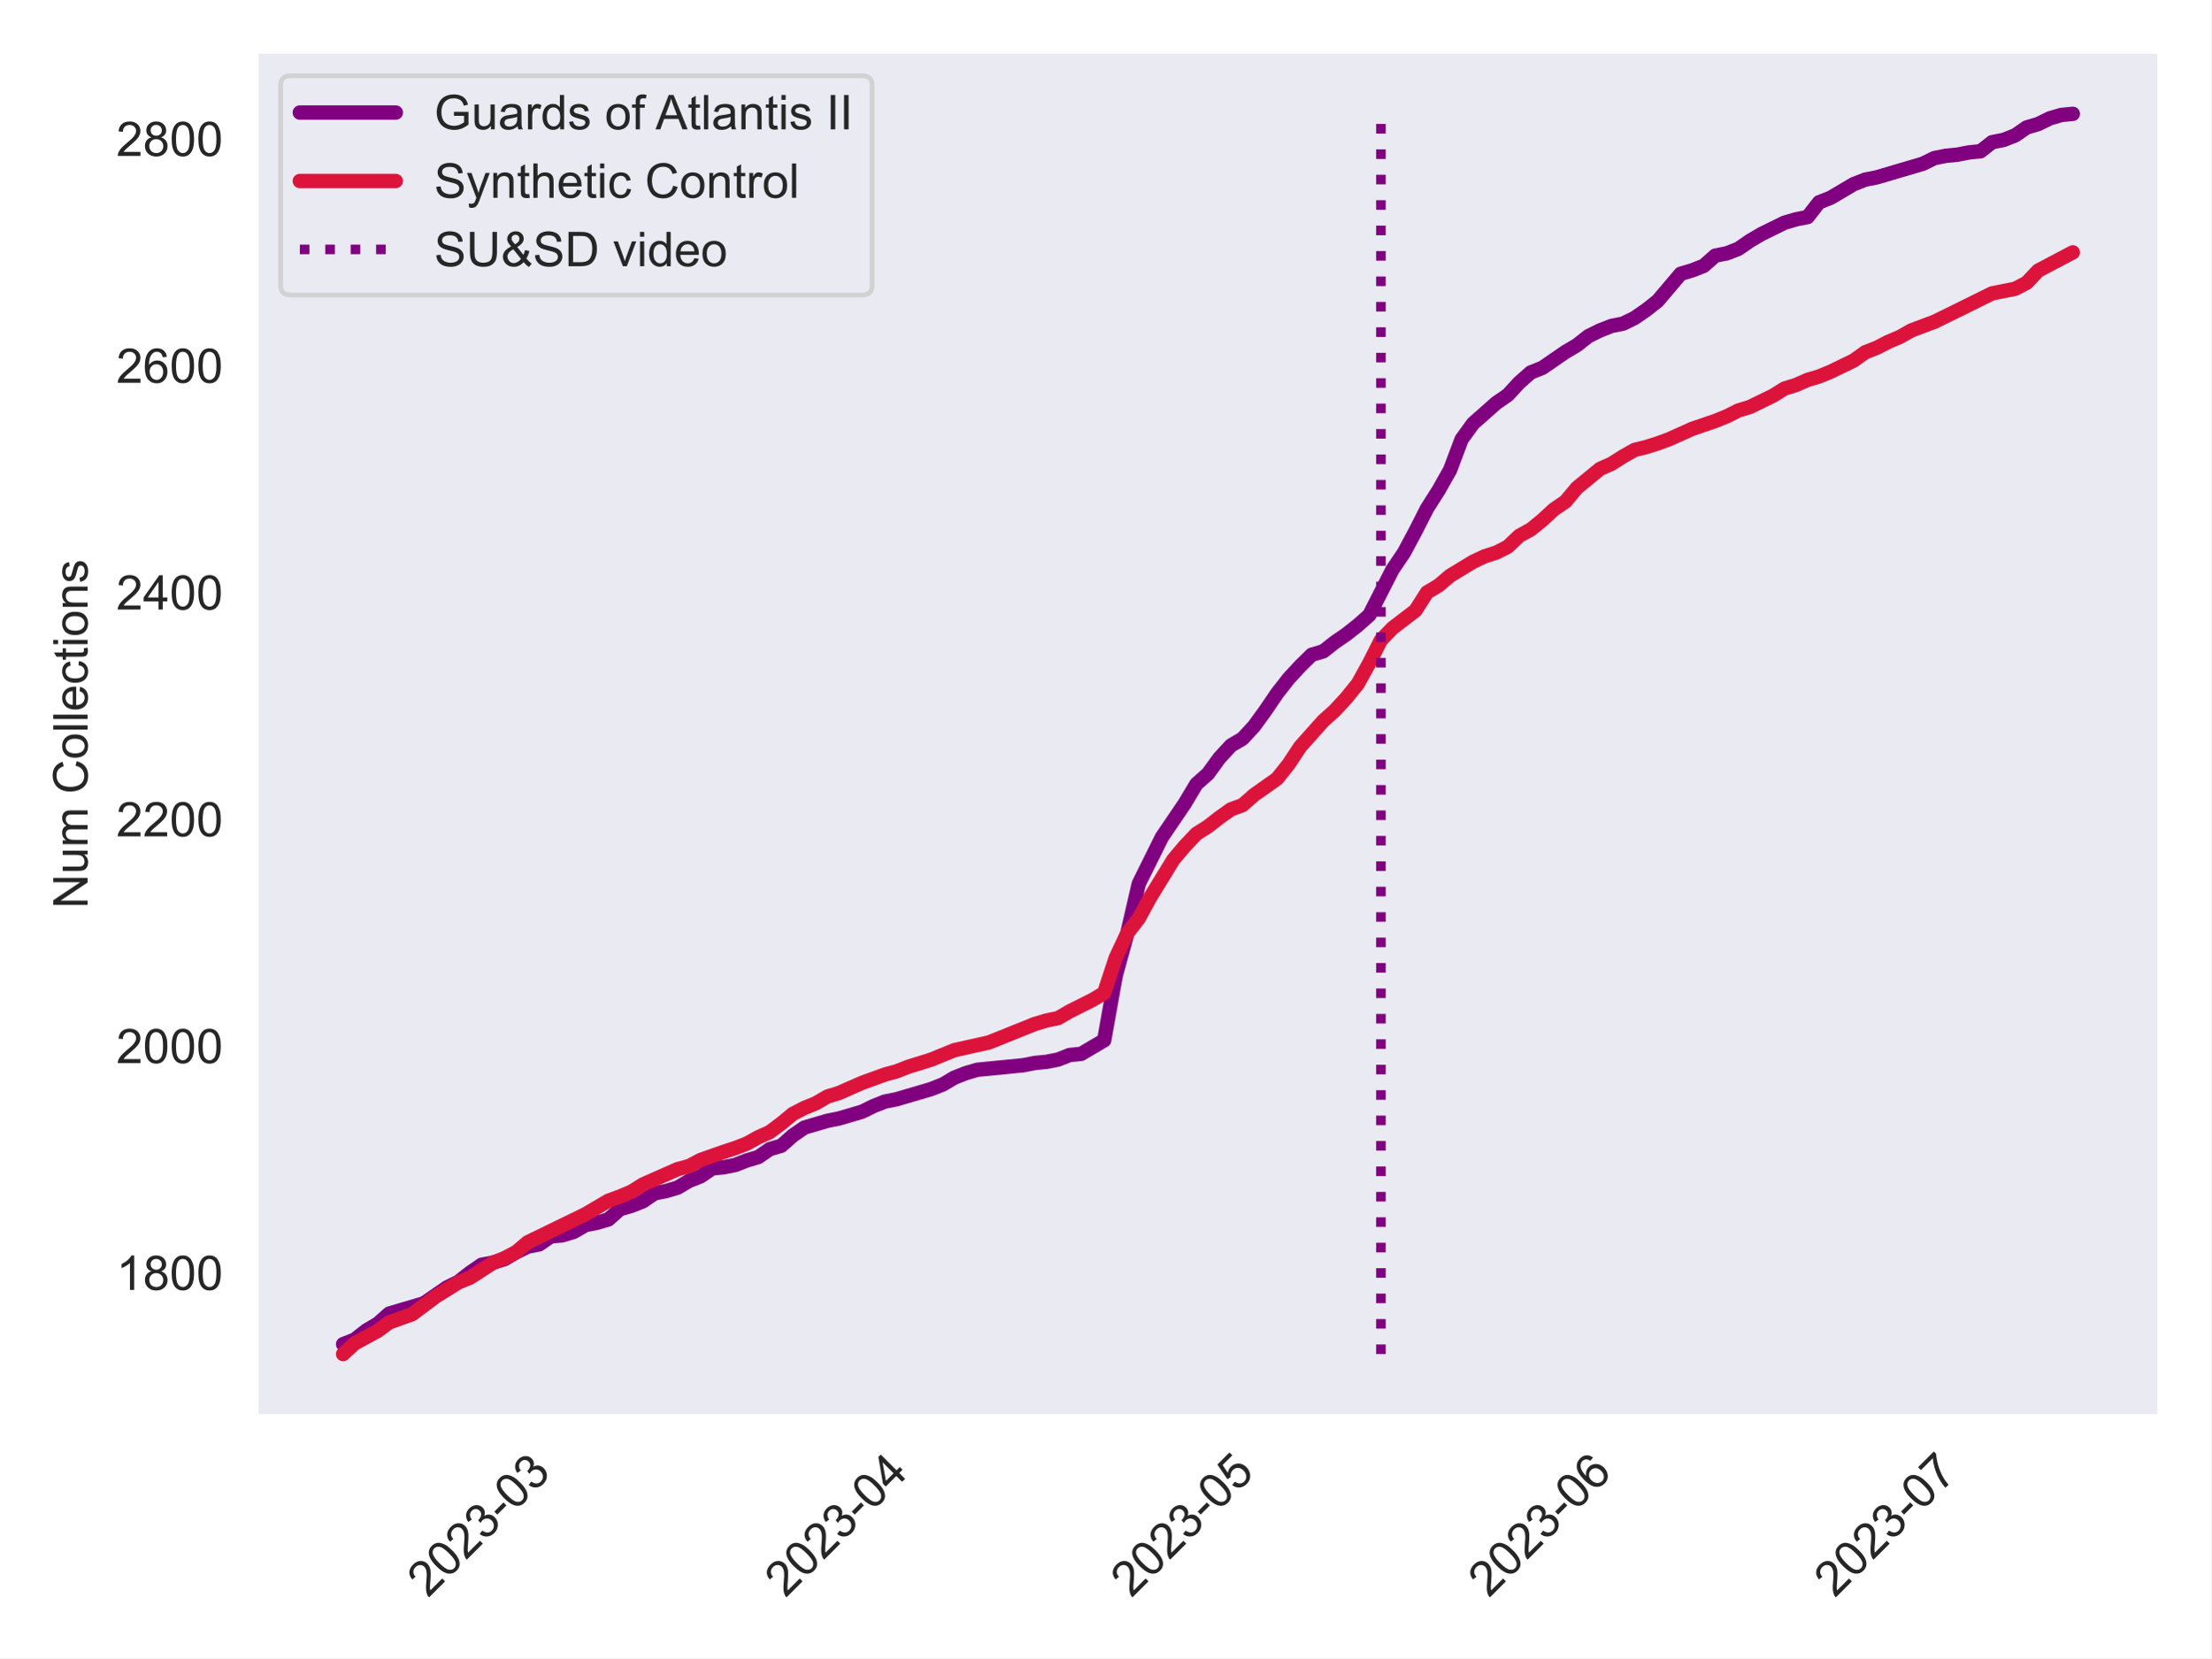
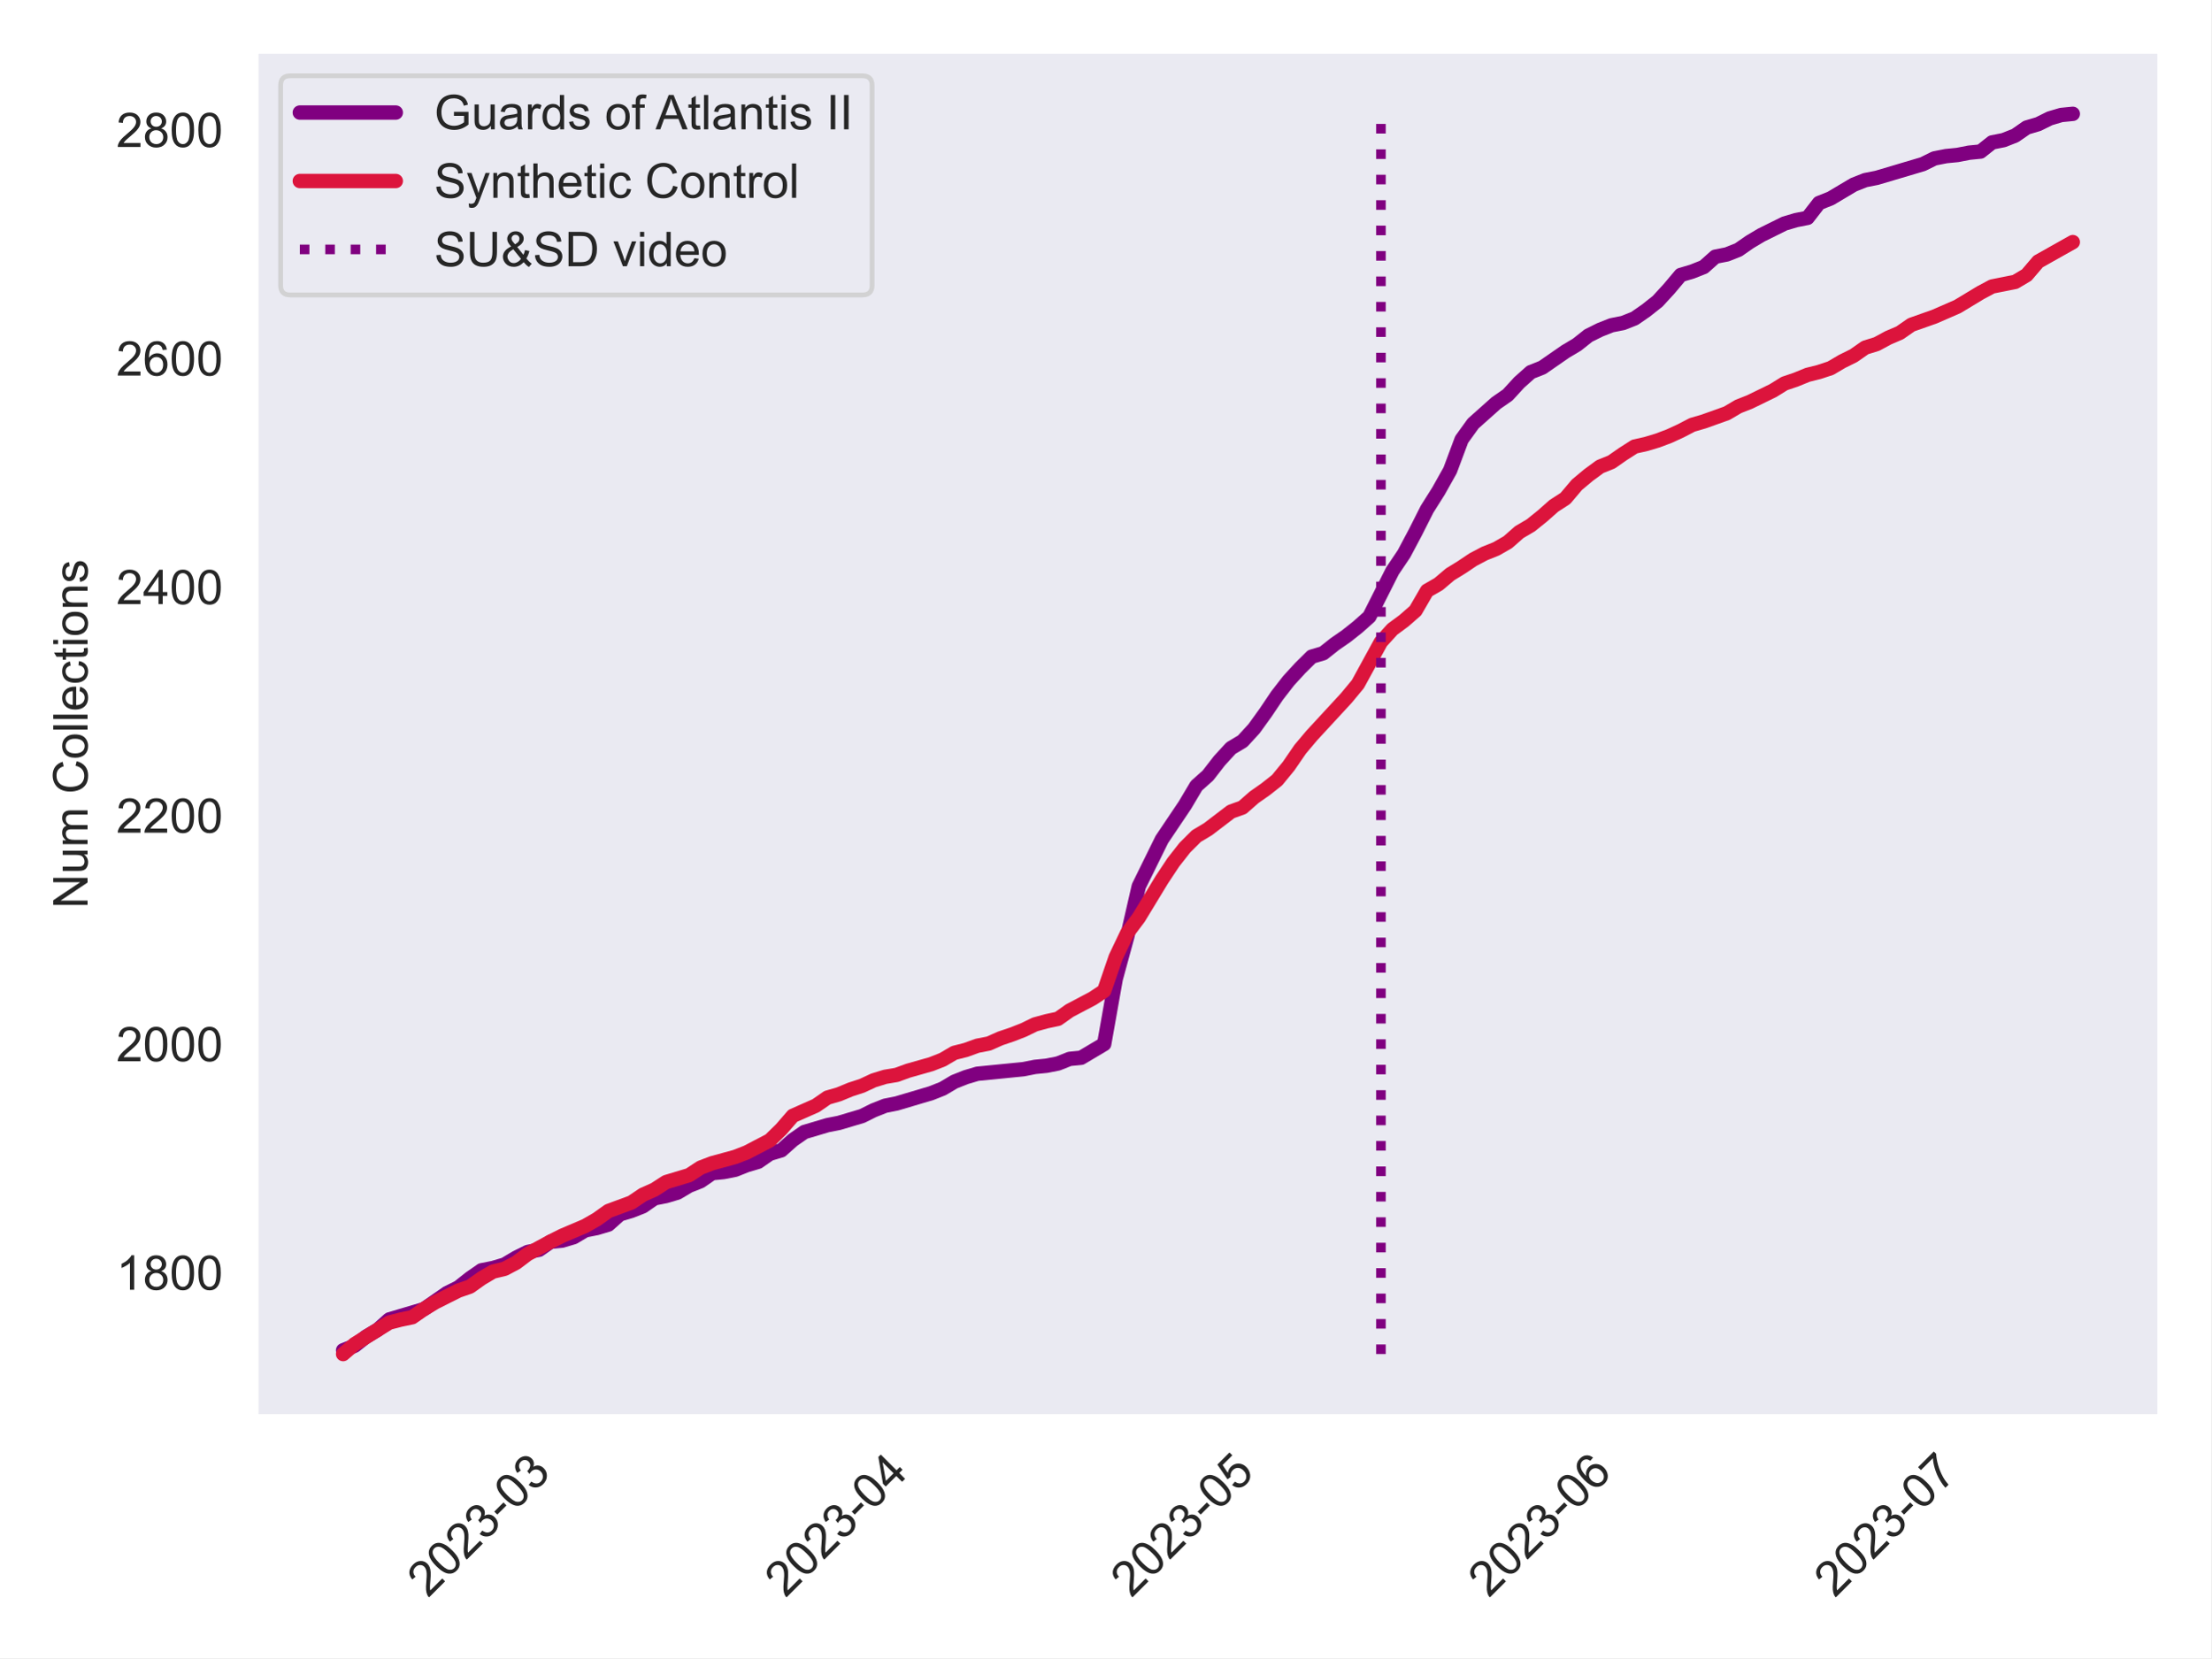
<svg xmlns="http://www.w3.org/2000/svg" xmlns:xlink="http://www.w3.org/1999/xlink" width="460.8pt" height="345.6pt" viewBox="0 0 460.8 345.6" version="1.1">
  <defs>
    <style type="text/css">*{stroke-linejoin: round; stroke-linecap: butt}</style>
  </defs>
  <g id="figure_1">
    <g id="patch_1">
      <path d="M 0 345.6  L 460.8 345.6  L 460.8 0  L 0 0  z " style="fill: #ffffff" />
    </g>
    <g id="axes_1">
      <g id="patch_2">
        <path d="M 53.48 295.153  L 450 295.153  L 450 10.8  L 53.48 10.8  z " style="fill: #eaeaf2" />
      </g>
      <g id="matplotlib.axis_1">
        <g id="xtick_1">
          <g id="text_1">
            <g style="fill: #262626" transform="translate(89.19568 333.1617) rotate(-45) scale(0.1 -0.1)">
              <defs>
                <path id="ArialMT-32" d="M 3222 541  L 3222 0  L 194 0  Q 188 203 259 391  Q 375 700 629 1000  Q 884 1300 1366 1694  Q 2113 2306 2375 2664  Q 2638 3022 2638 3341  Q 2638 3675 2398 3904  Q 2159 4134 1775 4134  Q 1369 4134 1125 3890  Q 881 3647 878 3216  L 300 3275  Q 359 3922 746 4261  Q 1134 4600 1788 4600  Q 2447 4600 2831 4234  Q 3216 3869 3216 3328  Q 3216 3053 3103 2787  Q 2991 2522 2730 2228  Q 2469 1934 1863 1422  Q 1356 997 1212 845  Q 1069 694 975 541  L 3222 541  z " transform="scale(0.015625)" />
                <path id="ArialMT-30" d="M 266 2259  Q 266 3072 433 3567  Q 600 4063 929 4331  Q 1259 4600 1759 4600  Q 2128 4600 2406 4451  Q 2684 4303 2865 4023  Q 3047 3744 3150 3342  Q 3253 2941 3253 2259  Q 3253 1453 3087 958  Q 2922 463 2592 192  Q 2263 -78 1759 -78  Q 1097 -78 719 397  Q 266 969 266 2259  z M 844 2259  Q 844 1131 1108 757  Q 1372 384 1759 384  Q 2147 384 2411 759  Q 2675 1134 2675 2259  Q 2675 3391 2411 3762  Q 2147 4134 1753 4134  Q 1366 4134 1134 3806  Q 844 3388 844 2259  z " transform="scale(0.015625)" />
                <path id="ArialMT-33" d="M 269 1209  L 831 1284  Q 928 806 1161 595  Q 1394 384 1728 384  Q 2125 384 2398 659  Q 2672 934 2672 1341  Q 2672 1728 2419 1979  Q 2166 2231 1775 2231  Q 1616 2231 1378 2169  L 1441 2663  Q 1497 2656 1531 2656  Q 1891 2656 2178 2843  Q 2466 3031 2466 3422  Q 2466 3731 2256 3934  Q 2047 4138 1716 4138  Q 1388 4138 1169 3931  Q 950 3725 888 3313  L 325 3413  Q 428 3978 793 4289  Q 1159 4600 1703 4600  Q 2078 4600 2393 4439  Q 2709 4278 2876 4000  Q 3044 3722 3044 3409  Q 3044 3113 2884 2869  Q 2725 2625 2413 2481  Q 2819 2388 3044 2092  Q 3269 1797 3269 1353  Q 3269 753 2831 336  Q 2394 -81 1725 -81  Q 1122 -81 723 278  Q 325 638 269 1209  z " transform="scale(0.015625)" />
                <path id="ArialMT-2d" d="M 203 1375  L 203 1941  L 1931 1941  L 1931 1375  L 203 1375  z " transform="scale(0.015625)" />
              </defs>
              <use xlink:href="#ArialMT-32" />
              <use xlink:href="#ArialMT-30" x="55.615" />
              <use xlink:href="#ArialMT-32" x="111.23" />
              <use xlink:href="#ArialMT-33" x="166.846" />
              <use xlink:href="#ArialMT-2d" x="222.461" />
              <use xlink:href="#ArialMT-30" x="255.762" />
              <use xlink:href="#ArialMT-33" x="311.377" />
            </g>
          </g>
        </g>
        <g id="xtick_2">
          <g id="text_2">
            <g style="fill: #262626" transform="translate(163.6934 333.1617) rotate(-45) scale(0.1 -0.1)">
              <defs>
                <path id="ArialMT-34" d="M 2069 0  L 2069 1097  L 81 1097  L 81 1613  L 2172 4581  L 2631 4581  L 2631 1613  L 3250 1613  L 3250 1097  L 2631 1097  L 2631 0  L 2069 0  z M 2069 1613  L 2069 3678  L 634 1613  L 2069 1613  z " transform="scale(0.015625)" />
              </defs>
              <use xlink:href="#ArialMT-32" />
              <use xlink:href="#ArialMT-30" x="55.615" />
              <use xlink:href="#ArialMT-32" x="111.23" />
              <use xlink:href="#ArialMT-33" x="166.846" />
              <use xlink:href="#ArialMT-2d" x="222.461" />
              <use xlink:href="#ArialMT-30" x="255.762" />
              <use xlink:href="#ArialMT-34" x="311.377" />
            </g>
          </g>
        </g>
        <g id="xtick_3">
          <g id="text_3">
            <g style="fill: #262626" transform="translate(235.7879 333.1617) rotate(-45) scale(0.1 -0.1)">
              <defs>
                <path id="ArialMT-35" d="M 266 1200  L 856 1250  Q 922 819 1161 601  Q 1400 384 1738 384  Q 2144 384 2425 690  Q 2706 997 2706 1503  Q 2706 1984 2436 2262  Q 2166 2541 1728 2541  Q 1456 2541 1237 2417  Q 1019 2294 894 2097  L 366 2166  L 809 4519  L 3088 4519  L 3088 3981  L 1259 3981  L 1013 2750  Q 1425 3038 1878 3038  Q 2478 3038 2890 2622  Q 3303 2206 3303 1553  Q 3303 931 2941 478  Q 2500 -78 1738 -78  Q 1113 -78 717 272  Q 322 622 266 1200  z " transform="scale(0.015625)" />
              </defs>
              <use xlink:href="#ArialMT-32" />
              <use xlink:href="#ArialMT-30" x="55.615" />
              <use xlink:href="#ArialMT-32" x="111.23" />
              <use xlink:href="#ArialMT-33" x="166.846" />
              <use xlink:href="#ArialMT-2d" x="222.461" />
              <use xlink:href="#ArialMT-30" x="255.762" />
              <use xlink:href="#ArialMT-35" x="311.377" />
            </g>
          </g>
        </g>
        <g id="xtick_4">
          <g id="text_4">
            <g style="fill: #262626" transform="translate(310.2856 333.1617) rotate(-45) scale(0.1 -0.1)">
              <defs>
                <path id="ArialMT-36" d="M 3184 3459  L 2625 3416  Q 2550 3747 2413 3897  Q 2184 4138 1850 4138  Q 1581 4138 1378 3988  Q 1113 3794 959 3422  Q 806 3050 800 2363  Q 1003 2672 1297 2822  Q 1591 2972 1913 2972  Q 2475 2972 2870 2558  Q 3266 2144 3266 1488  Q 3266 1056 3080 686  Q 2894 316 2569 119  Q 2244 -78 1831 -78  Q 1128 -78 684 439  Q 241 956 241 2144  Q 241 3472 731 4075  Q 1159 4600 1884 4600  Q 2425 4600 2770 4297  Q 3116 3994 3184 3459  z M 888 1484  Q 888 1194 1011 928  Q 1134 663 1356 523  Q 1578 384 1822 384  Q 2178 384 2434 671  Q 2691 959 2691 1453  Q 2691 1928 2437 2201  Q 2184 2475 1800 2475  Q 1419 2475 1153 2201  Q 888 1928 888 1484  z " transform="scale(0.015625)" />
              </defs>
              <use xlink:href="#ArialMT-32" />
              <use xlink:href="#ArialMT-30" x="55.615" />
              <use xlink:href="#ArialMT-32" x="111.23" />
              <use xlink:href="#ArialMT-33" x="166.846" />
              <use xlink:href="#ArialMT-2d" x="222.461" />
              <use xlink:href="#ArialMT-30" x="255.762" />
              <use xlink:href="#ArialMT-36" x="311.377" />
            </g>
          </g>
        </g>
        <g id="xtick_5">
          <g id="text_5">
            <g style="fill: #262626" transform="translate(382.3802 333.1617) rotate(-45) scale(0.1 -0.1)">
              <defs>
                <path id="ArialMT-37" d="M 303 3981  L 303 4522  L 3269 4522  L 3269 4084  Q 2831 3619 2401 2847  Q 1972 2075 1738 1259  Q 1569 684 1522 0  L 944 0  Q 953 541 1156 1306  Q 1359 2072 1739 2783  Q 2119 3494 2547 3981  L 303 3981  z " transform="scale(0.015625)" />
              </defs>
              <use xlink:href="#ArialMT-32" />
              <use xlink:href="#ArialMT-30" x="55.615" />
              <use xlink:href="#ArialMT-32" x="111.23" />
              <use xlink:href="#ArialMT-33" x="166.846" />
              <use xlink:href="#ArialMT-2d" x="222.461" />
              <use xlink:href="#ArialMT-30" x="255.762" />
              <use xlink:href="#ArialMT-37" x="311.377" />
            </g>
          </g>
        </g>
      </g>
      <g id="matplotlib.axis_2">
        <g id="ytick_1">
          <g id="text_6">
-             <g style="fill: #262626" transform="translate(24.23625 268.8609) scale(0.1 -0.1)">
+             <g style="fill: #262626" transform="translate(24.23625 268.8285) scale(0.1 -0.1)">
              <defs>
                <path id="ArialMT-31" d="M 2384 0  L 1822 0  L 1822 3584  Q 1619 3391 1289 3197  Q 959 3003 697 2906  L 697 3450  Q 1169 3672 1522 3987  Q 1875 4303 2022 4600  L 2384 4600  L 2384 0  z " transform="scale(0.015625)" />
                <path id="ArialMT-38" d="M 1131 2484  Q 781 2613 612 2850  Q 444 3088 444 3419  Q 444 3919 803 4259  Q 1163 4600 1759 4600  Q 2359 4600 2725 4251  Q 3091 3903 3091 3403  Q 3091 3084 2923 2848  Q 2756 2613 2416 2484  Q 2838 2347 3058 2040  Q 3278 1734 3278 1309  Q 3278 722 2862 322  Q 2447 -78 1769 -78  Q 1091 -78 675 323  Q 259 725 259 1325  Q 259 1772 486 2073  Q 713 2375 1131 2484  z M 1019 3438  Q 1019 3113 1228 2906  Q 1438 2700 1772 2700  Q 2097 2700 2305 2904  Q 2513 3109 2513 3406  Q 2513 3716 2298 3927  Q 2084 4138 1766 4138  Q 1444 4138 1231 3931  Q 1019 3725 1019 3438  z M 838 1322  Q 838 1081 952 856  Q 1066 631 1291 507  Q 1516 384 1775 384  Q 2178 384 2440 643  Q 2703 903 2703 1303  Q 2703 1709 2433 1975  Q 2163 2241 1756 2241  Q 1359 2241 1098 1978  Q 838 1716 838 1322  z " transform="scale(0.015625)" />
              </defs>
              <use xlink:href="#ArialMT-31" />
              <use xlink:href="#ArialMT-38" x="55.615" />
              <use xlink:href="#ArialMT-30" x="111.23" />
              <use xlink:href="#ArialMT-30" x="166.846" />
            </g>
          </g>
        </g>
        <g id="ytick_2">
          <g id="text_7">
-             <g style="fill: #262626" transform="translate(24.23625 221.5895) scale(0.1 -0.1)">
+             <g style="fill: #262626" transform="translate(24.23625 221.1905) scale(0.1 -0.1)">
              <use xlink:href="#ArialMT-32" />
              <use xlink:href="#ArialMT-30" x="55.615" />
              <use xlink:href="#ArialMT-30" x="111.23" />
              <use xlink:href="#ArialMT-30" x="166.846" />
            </g>
          </g>
        </g>
        <g id="ytick_3">
          <g id="text_8">
-             <g style="fill: #262626" transform="translate(24.23625 174.3181) scale(0.1 -0.1)">
+             <g style="fill: #262626" transform="translate(24.23625 173.5526) scale(0.1 -0.1)">
              <use xlink:href="#ArialMT-32" />
              <use xlink:href="#ArialMT-32" x="55.615" />
              <use xlink:href="#ArialMT-30" x="111.23" />
              <use xlink:href="#ArialMT-30" x="166.846" />
            </g>
          </g>
        </g>
        <g id="ytick_4">
          <g id="text_9">
-             <g style="fill: #262626" transform="translate(24.23625 127.0467) scale(0.1 -0.1)">
+             <g style="fill: #262626" transform="translate(24.23625 125.9146) scale(0.1 -0.1)">
              <use xlink:href="#ArialMT-32" />
              <use xlink:href="#ArialMT-34" x="55.615" />
              <use xlink:href="#ArialMT-30" x="111.23" />
              <use xlink:href="#ArialMT-30" x="166.846" />
            </g>
          </g>
        </g>
        <g id="ytick_5">
          <g id="text_10">
-             <g style="fill: #262626" transform="translate(24.23625 79.77529) scale(0.1 -0.1)">
+             <g style="fill: #262626" transform="translate(24.23625 78.27665) scale(0.1 -0.1)">
              <use xlink:href="#ArialMT-32" />
              <use xlink:href="#ArialMT-36" x="55.615" />
              <use xlink:href="#ArialMT-30" x="111.23" />
              <use xlink:href="#ArialMT-30" x="166.846" />
            </g>
          </g>
        </g>
        <g id="ytick_6">
          <g id="text_11">
-             <g style="fill: #262626" transform="translate(24.23625 32.50389) scale(0.1 -0.1)">
+             <g style="fill: #262626" transform="translate(24.23625 30.63869) scale(0.1 -0.1)">
              <use xlink:href="#ArialMT-32" />
              <use xlink:href="#ArialMT-38" x="55.615" />
              <use xlink:href="#ArialMT-30" x="111.23" />
              <use xlink:href="#ArialMT-30" x="166.846" />
            </g>
          </g>
        </g>
        <g id="text_12">
          <g style="fill: #262626" transform="translate(18.24875 189.3764) rotate(-90) scale(0.1 -0.1)">
            <defs>
              <path id="ArialMT-4e" d="M 488 0  L 488 4581  L 1109 4581  L 3516 984  L 3516 4581  L 4097 4581  L 4097 0  L 3475 0  L 1069 3600  L 1069 0  L 488 0  z " transform="scale(0.015625)" />
              <path id="ArialMT-75" d="M 2597 0  L 2597 488  Q 2209 -75 1544 -75  Q 1250 -75 995 37  Q 741 150 617 320  Q 494 491 444 738  Q 409 903 409 1263  L 409 3319  L 972 3319  L 972 1478  Q 972 1038 1006 884  Q 1059 663 1231 536  Q 1403 409 1656 409  Q 1909 409 2131 539  Q 2353 669 2445 892  Q 2538 1116 2538 1541  L 2538 3319  L 3100 3319  L 3100 0  L 2597 0  z " transform="scale(0.015625)" />
              <path id="ArialMT-6d" d="M 422 0  L 422 3319  L 925 3319  L 925 2853  Q 1081 3097 1340 3245  Q 1600 3394 1931 3394  Q 2300 3394 2536 3241  Q 2772 3088 2869 2813  Q 3263 3394 3894 3394  Q 4388 3394 4653 3120  Q 4919 2847 4919 2278  L 4919 0  L 4359 0  L 4359 2091  Q 4359 2428 4304 2576  Q 4250 2725 4106 2815  Q 3963 2906 3769 2906  Q 3419 2906 3187 2673  Q 2956 2441 2956 1928  L 2956 0  L 2394 0  L 2394 2156  Q 2394 2531 2256 2718  Q 2119 2906 1806 2906  Q 1569 2906 1367 2781  Q 1166 2656 1075 2415  Q 984 2175 984 1722  L 984 0  L 422 0  z " transform="scale(0.015625)" />
              <path id="ArialMT-20" transform="scale(0.015625)" />
              <path id="ArialMT-43" d="M 3763 1606  L 4369 1453  Q 4178 706 3683 314  Q 3188 -78 2472 -78  Q 1731 -78 1267 223  Q 803 525 561 1097  Q 319 1669 319 2325  Q 319 3041 592 3573  Q 866 4106 1370 4382  Q 1875 4659 2481 4659  Q 3169 4659 3637 4309  Q 4106 3959 4291 3325  L 3694 3184  Q 3534 3684 3231 3912  Q 2928 4141 2469 4141  Q 1941 4141 1586 3887  Q 1231 3634 1087 3207  Q 944 2781 944 2328  Q 944 1744 1114 1308  Q 1284 872 1643 656  Q 2003 441 2422 441  Q 2931 441 3284 734  Q 3638 1028 3763 1606  z " transform="scale(0.015625)" />
              <path id="ArialMT-6f" d="M 213 1659  Q 213 2581 725 3025  Q 1153 3394 1769 3394  Q 2453 3394 2887 2945  Q 3322 2497 3322 1706  Q 3322 1066 3130 698  Q 2938 331 2570 128  Q 2203 -75 1769 -75  Q 1072 -75 642 372  Q 213 819 213 1659  z M 791 1659  Q 791 1022 1069 705  Q 1347 388 1769 388  Q 2188 388 2466 706  Q 2744 1025 2744 1678  Q 2744 2294 2464 2611  Q 2184 2928 1769 2928  Q 1347 2928 1069 2612  Q 791 2297 791 1659  z " transform="scale(0.015625)" />
              <path id="ArialMT-6c" d="M 409 0  L 409 4581  L 972 4581  L 972 0  L 409 0  z " transform="scale(0.015625)" />
              <path id="ArialMT-65" d="M 2694 1069  L 3275 997  Q 3138 488 2766 206  Q 2394 -75 1816 -75  Q 1088 -75 661 373  Q 234 822 234 1631  Q 234 2469 665 2931  Q 1097 3394 1784 3394  Q 2450 3394 2872 2941  Q 3294 2488 3294 1666  Q 3294 1616 3291 1516  L 816 1516  Q 847 969 1125 678  Q 1403 388 1819 388  Q 2128 388 2347 550  Q 2566 713 2694 1069  z M 847 1978  L 2700 1978  Q 2663 2397 2488 2606  Q 2219 2931 1791 2931  Q 1403 2931 1139 2672  Q 875 2413 847 1978  z " transform="scale(0.015625)" />
              <path id="ArialMT-63" d="M 2588 1216  L 3141 1144  Q 3050 572 2676 248  Q 2303 -75 1759 -75  Q 1078 -75 664 370  Q 250 816 250 1647  Q 250 2184 428 2587  Q 606 2991 970 3192  Q 1334 3394 1763 3394  Q 2303 3394 2647 3120  Q 2991 2847 3088 2344  L 2541 2259  Q 2463 2594 2264 2762  Q 2066 2931 1784 2931  Q 1359 2931 1093 2626  Q 828 2322 828 1663  Q 828 994 1084 691  Q 1341 388 1753 388  Q 2084 388 2306 591  Q 2528 794 2588 1216  z " transform="scale(0.015625)" />
              <path id="ArialMT-74" d="M 1650 503  L 1731 6  Q 1494 -44 1306 -44  Q 1000 -44 831 53  Q 663 150 594 308  Q 525 466 525 972  L 525 2881  L 113 2881  L 113 3319  L 525 3319  L 525 4141  L 1084 4478  L 1084 3319  L 1650 3319  L 1650 2881  L 1084 2881  L 1084 941  Q 1084 700 1114 631  Q 1144 563 1211 522  Q 1278 481 1403 481  Q 1497 481 1650 503  z " transform="scale(0.015625)" />
              <path id="ArialMT-69" d="M 425 3934  L 425 4581  L 988 4581  L 988 3934  L 425 3934  z M 425 0  L 425 3319  L 988 3319  L 988 0  L 425 0  z " transform="scale(0.015625)" />
              <path id="ArialMT-6e" d="M 422 0  L 422 3319  L 928 3319  L 928 2847  Q 1294 3394 1984 3394  Q 2284 3394 2536 3286  Q 2788 3178 2913 3003  Q 3038 2828 3088 2588  Q 3119 2431 3119 2041  L 3119 0  L 2556 0  L 2556 2019  Q 2556 2363 2490 2533  Q 2425 2703 2258 2804  Q 2091 2906 1866 2906  Q 1506 2906 1245 2678  Q 984 2450 984 1813  L 984 0  L 422 0  z " transform="scale(0.015625)" />
              <path id="ArialMT-73" d="M 197 991  L 753 1078  Q 800 744 1014 566  Q 1228 388 1613 388  Q 2000 388 2187 545  Q 2375 703 2375 916  Q 2375 1106 2209 1216  Q 2094 1291 1634 1406  Q 1016 1563 777 1677  Q 538 1791 414 1992  Q 291 2194 291 2438  Q 291 2659 392 2848  Q 494 3038 669 3163  Q 800 3259 1026 3326  Q 1253 3394 1513 3394  Q 1903 3394 2198 3281  Q 2494 3169 2634 2976  Q 2775 2784 2828 2463  L 2278 2388  Q 2241 2644 2061 2787  Q 1881 2931 1553 2931  Q 1166 2931 1000 2803  Q 834 2675 834 2503  Q 834 2394 903 2306  Q 972 2216 1119 2156  Q 1203 2125 1616 2013  Q 2213 1853 2448 1751  Q 2684 1650 2818 1456  Q 2953 1263 2953 975  Q 2953 694 2789 445  Q 2625 197 2315 61  Q 2006 -75 1616 -75  Q 969 -75 630 194  Q 291 463 197 991  z " transform="scale(0.015625)" />
            </defs>
            <use xlink:href="#ArialMT-4e" />
            <use xlink:href="#ArialMT-75" x="72.217" />
            <use xlink:href="#ArialMT-6d" x="127.832" />
            <use xlink:href="#ArialMT-20" x="211.133" />
            <use xlink:href="#ArialMT-43" x="238.916" />
            <use xlink:href="#ArialMT-6f" x="311.133" />
            <use xlink:href="#ArialMT-6c" x="366.748" />
            <use xlink:href="#ArialMT-6c" x="388.965" />
            <use xlink:href="#ArialMT-65" x="411.182" />
            <use xlink:href="#ArialMT-63" x="466.797" />
            <use xlink:href="#ArialMT-74" x="516.797" />
            <use xlink:href="#ArialMT-69" x="544.58" />
            <use xlink:href="#ArialMT-6f" x="566.797" />
            <use xlink:href="#ArialMT-6e" x="622.412" />
            <use xlink:href="#ArialMT-73" x="678.027" />
          </g>
        </g>
      </g>
      <g id="PolyCollection_1" />
      <g id="PolyCollection_2" />
      <g id="line2d_1">
-         <path d="M 71.504 280.172  L 73.907 279.227  L 76.31 277.336  L 78.713 275.918  L 81.116 273.791  L 88.326 271.664  L 93.132 268.355  L 95.535 267.173  L 97.938 265.282  L 100.341 263.628  L 102.745 263.155  L 105.148 262.446  L 107.551 261.028  L 109.954 259.846  L 112.357 259.373  L 114.76 257.719  L 117.164 257.482  L 119.567 256.773  L 121.97 255.355  L 124.373 254.882  L 126.776 254.173  L 129.179 252.046  L 131.582 251.337  L 133.986 250.392  L 136.389 248.737  L 138.792 248.264  L 141.195 247.555  L 143.598 246.137  L 146.001 245.192  L 148.404 243.537  L 150.808 243.301  L 153.211 242.828  L 155.614 241.883  L 158.017 241.174  L 160.42 239.519  L 162.823 238.81  L 165.227 236.683  L 167.63 235.028  L 172.436 233.61  L 174.839 233.137  L 179.645 231.719  L 182.049 230.538  L 184.452 229.592  L 186.855 229.119  L 194.064 226.992  L 196.468 226.047  L 198.871 224.629  L 201.274 223.683  L 203.677 222.974  L 213.29 222.029  L 215.693 221.556  L 218.096 221.32  L 220.499 220.847  L 222.902 219.901  L 225.305 219.665  L 230.112 216.829  L 232.515 203.356  L 234.918 194.611  L 237.321 184.212  L 242.127 174.521  L 246.934 167.43  L 249.337 163.412  L 251.74 161.285  L 254.143 157.976  L 256.546 155.376  L 258.949 153.958  L 261.353 151.358  L 263.756 148.049  L 266.159 144.504  L 268.562 141.431  L 270.965 138.831  L 273.368 136.467  L 275.772 135.758  L 278.175 133.868  L 280.578 132.213  L 282.981 130.322  L 285.384 128.195  L 290.19 118.741  L 292.594 115.195  L 294.997 110.705  L 297.4 105.977  L 299.803 102.196  L 302.206 97.941  L 304.609 91.56  L 307.012 88.251  L 311.819 83.996  L 314.222 82.342  L 316.625 79.742  L 319.028 77.615  L 321.431 76.669  L 326.238 73.36  L 328.641 71.942  L 331.044 70.051  L 333.447 68.869  L 335.85 67.924  L 338.253 67.451  L 340.657 66.269  L 343.06 64.615  L 345.463 62.724  L 350.269 57.051  L 352.672 56.342  L 355.076 55.397  L 357.479 53.27  L 359.882 52.797  L 362.285 51.852  L 364.688 50.197  L 367.091 48.779  L 371.898 46.415  L 374.301 45.706  L 376.704 45.234  L 379.107 42.161  L 381.51 41.216  L 386.316 38.379  L 388.72 37.434  L 391.123 36.961  L 400.735 34.125  L 403.139 32.943  L 405.542 32.47  L 407.945 32.234  L 410.348 31.761  L 412.751 31.525  L 415.154 29.634  L 417.557 29.161  L 419.961 28.216  L 422.364 26.561  L 424.767 25.852  L 427.17 24.671  L 429.573 23.961  L 431.976 23.725  L 431.976 23.725  " clip-path="url(#pfdb933d198)" style="fill: none; stroke: #800080; stroke-width: 3; stroke-linecap: round" />
+         <path d="M 71.504 281.446  L 73.907 280.494  L 76.31 278.588  L 78.713 277.159  L 81.116 275.015  L 88.326 272.872  L 93.132 269.537  L 95.535 268.346  L 97.938 266.441  L 100.341 264.773  L 102.745 264.297  L 105.148 263.582  L 107.551 262.153  L 109.954 260.962  L 112.357 260.486  L 114.76 258.818  L 117.164 258.58  L 119.567 257.866  L 121.97 256.437  L 124.373 255.96  L 126.776 255.246  L 129.179 253.102  L 131.582 252.387  L 133.986 251.435  L 136.389 249.767  L 138.792 249.291  L 141.195 248.576  L 143.598 247.147  L 146.001 246.194  L 148.404 244.527  L 150.808 244.289  L 153.211 243.812  L 155.614 242.86  L 158.017 242.145  L 160.42 240.478  L 162.823 239.763  L 165.227 237.62  L 167.63 235.952  L 172.436 234.523  L 174.839 234.047  L 179.645 232.618  L 182.049 231.427  L 184.452 230.474  L 186.855 229.997  L 194.064 227.854  L 196.468 226.901  L 198.871 225.472  L 201.274 224.519  L 203.677 223.805  L 213.29 222.852  L 215.693 222.375  L 218.096 222.137  L 220.499 221.661  L 222.902 220.708  L 225.305 220.47  L 230.112 217.612  L 232.515 204.035  L 234.918 195.222  L 237.321 184.741  L 242.127 174.976  L 246.934 167.83  L 249.337 163.781  L 251.74 161.637  L 254.143 158.541  L 256.546 155.92  L 258.949 154.491  L 261.353 151.871  L 263.756 148.537  L 266.159 144.964  L 268.562 141.867  L 270.965 139.247  L 273.368 136.865  L 275.772 136.151  L 278.175 134.245  L 280.578 132.578  L 282.981 130.672  L 285.384 128.529  L 290.19 119.001  L 292.594 115.428  L 294.997 110.903  L 297.4 106.139  L 299.803 102.328  L 302.206 98.04  L 304.609 91.609  L 307.012 88.275  L 311.819 83.987  L 314.222 82.32  L 316.625 79.7  L 319.028 77.556  L 321.431 76.603  L 326.238 73.269  L 328.641 71.839  L 331.044 69.934  L 333.447 68.743  L 335.85 67.79  L 338.253 67.314  L 340.657 66.361  L 343.06 64.694  L 345.463 62.788  L 347.866 60.168  L 350.269 57.31  L 352.672 56.595  L 355.076 55.643  L 357.479 53.499  L 359.882 53.022  L 362.285 52.07  L 364.688 50.402  L 367.091 48.973  L 371.898 46.591  L 374.301 45.877  L 376.704 45.4  L 379.107 42.304  L 381.51 41.351  L 386.316 38.493  L 388.72 37.54  L 391.123 37.064  L 400.735 34.205  L 403.139 33.015  L 405.542 32.538  L 407.945 32.3  L 410.348 31.824  L 412.751 31.585  L 415.154 29.68  L 417.557 29.203  L 419.961 28.251  L 422.364 26.583  L 424.767 25.869  L 427.17 24.678  L 429.573 23.963  L 431.976 23.725  L 431.976 23.725  " clip-path="url(#pfbf76d3de5)" style="fill: none; stroke: #800080; stroke-width: 3; stroke-linecap: round" />
      </g>
      <g id="line2d_2">
-         <path d="M 71.504 282.228  L 73.907 280.016  L 78.713 277.395  L 81.116 275.633  L 85.923 273.906  L 90.729 270.293  L 95.535 267.29  L 97.938 266.318  L 102.745 263.213  L 105.148 262.232  L 107.551 260.993  L 109.954 258.947  L 121.97 253.102  L 126.776 250.277  L 129.179 249.399  L 131.582 248.39  L 133.986 246.884  L 141.195 243.698  L 143.598 243.046  L 146.001 241.779  L 150.808 240.084  L 153.211 239.295  L 155.614 238.37  L 158.017 237.044  L 160.42 235.959  L 162.823 234.162  L 165.227 232.174  L 167.63 230.935  L 170.033 229.953  L 172.436 228.557  L 174.839 227.817  L 179.645 225.703  L 184.452 223.961  L 186.855 223.303  L 189.258 222.359  L 194.064 220.864  L 198.871 218.896  L 206.08 217.284  L 215.693 213.427  L 218.096 212.705  L 220.499 212.213  L 222.902 210.818  L 227.708 208.404  L 230.112 206.971  L 232.515 199.664  L 234.918 194.548  L 237.321 191.425  L 239.724 187.024  L 244.531 179.176  L 246.934 176.329  L 249.337 173.791  L 251.74 172.276  L 254.143 170.398  L 256.546 168.694  L 258.949 167.811  L 261.353 165.697  L 266.159 162.301  L 268.562 159.281  L 270.965 155.644  L 275.772 150.255  L 278.175 148.101  L 280.578 145.491  L 282.981 142.526  L 285.384 138.174  L 287.787 133.42  L 290.19 130.929  L 294.997 127.244  L 297.4 123.468  L 299.803 122.043  L 302.206 119.994  L 307.012 117.08  L 309.416 115.948  L 311.819 115.179  L 314.222 113.966  L 316.625 111.667  L 319.028 110.359  L 321.431 108.407  L 323.835 106.18  L 326.238 104.551  L 328.641 101.675  L 333.447 97.73  L 335.85 96.665  L 338.253 95.137  L 340.657 93.771  L 343.06 93.183  L 345.463 92.427  L 347.866 91.539  L 352.672 89.382  L 357.479 87.738  L 359.882 86.765  L 362.285 85.555  L 364.688 84.821  L 369.494 82.483  L 371.898 80.984  L 374.301 80.24  L 376.704 79.179  L 379.107 78.465  L 381.51 77.476  L 386.316 75.147  L 388.72 73.422  L 391.123 72.49  L 393.526 71.246  L 395.929 70.231  L 398.332 68.87  L 403.139 67.07  L 407.945 64.713  L 415.154 61.149  L 419.961 60.19  L 422.364 58.936  L 424.767 56.4  L 431.976 52.601  L 431.976 52.601  " clip-path="url(#pfdb933d198)" style="fill: none; stroke: #dc143c; stroke-width: 3; stroke-linecap: round" />
+         <path d="M 71.504 282.228  L 73.907 280.159  L 81.116 275.672  L 83.519 275.048  L 85.923 274.546  L 88.326 272.869  L 90.729 271.417  L 95.535 269.003  L 97.938 268.171  L 100.341 266.46  L 102.745 265.039  L 105.148 264.463  L 107.551 263.201  L 109.954 261.39  L 114.76 258.778  L 117.164 257.569  L 121.97 255.522  L 124.373 254.141  L 126.776 252.422  L 131.582 250.648  L 133.986 249.024  L 136.389 247.954  L 138.792 246.394  L 143.598 244.948  L 146.001 243.375  L 148.404 242.456  L 153.211 241.14  L 155.614 240.205  L 160.42 237.699  L 162.823 235.35  L 165.227 232.571  L 170.033 230.446  L 172.436 228.783  L 174.839 228.084  L 177.242 227.09  L 179.645 226.309  L 182.049 225.188  L 184.452 224.447  L 186.855 224.041  L 189.258 223.168  L 194.064 221.807  L 196.468 220.86  L 198.871 219.449  L 201.274 218.843  L 203.677 217.97  L 206.08 217.501  L 208.483 216.435  L 210.886 215.624  L 213.29 214.688  L 215.693 213.523  L 218.096 212.863  L 220.499 212.347  L 222.902 210.646  L 227.708 208.114  L 230.112 206.523  L 232.515 199.515  L 234.918 194.474  L 237.321 191.272  L 242.127 183.358  L 244.531 179.729  L 246.934 176.666  L 249.337 174.269  L 251.74 172.833  L 256.546 169.164  L 258.949 168.301  L 261.353 166.186  L 263.756 164.5  L 266.159 162.602  L 268.562 159.671  L 270.965 156.165  L 273.368 153.31  L 278.175 148.101  L 280.578 145.494  L 282.981 142.596  L 287.787 133.803  L 290.19 131.152  L 292.594 129.376  L 294.997 127.276  L 297.4 123.125  L 299.803 121.746  L 302.206 119.709  L 304.609 118.232  L 307.012 116.619  L 309.416 115.357  L 311.819 114.393  L 314.222 113.016  L 316.625 110.906  L 319.028 109.492  L 321.431 107.556  L 323.835 105.429  L 326.238 103.876  L 328.641 101.033  L 331.044 99.025  L 333.447 97.259  L 335.85 96.29  L 338.253 94.613  L 340.657 93.076  L 343.06 92.535  L 345.463 91.81  L 347.866 90.903  L 350.269 89.798  L 352.672 88.548  L 355.076 87.844  L 359.882 86.125  L 362.285 84.711  L 364.688 83.762  L 369.494 81.418  L 371.898 79.929  L 374.301 79.112  L 376.704 78.13  L 379.107 77.526  L 381.51 76.731  L 383.913 75.318  L 386.316 74.127  L 388.72 72.445  L 391.123 71.696  L 393.526 70.397  L 395.929 69.367  L 398.332 67.694  L 403.139 65.994  L 407.945 63.899  L 412.751 60.999  L 415.154 59.712  L 419.961 58.751  L 422.364 57.327  L 424.767 54.512  L 431.976 50.457  L 431.976 50.457  " clip-path="url(#pfbf76d3de5)" style="fill: none; stroke: #dc143c; stroke-width: 3; stroke-linecap: round" />
      </g>
      <g id="LineCollection_1">
-         <path d="M 287.787 282.228  L 287.787 23.725  " clip-path="url(#pfdb933d198)" style="fill: none; stroke-dasharray: 2,3.3; stroke-dashoffset: 0; stroke: #800080; stroke-width: 2" />
+         <path d="M 287.787 282.228  L 287.787 23.725  " clip-path="url(#pfbf76d3de5)" style="fill: none; stroke-dasharray: 2,3.3; stroke-dashoffset: 0; stroke: #800080; stroke-width: 2" />
      </g>
      <g id="patch_3">
        <path d="M 53.48 295.153  L 53.48 10.8  " style="fill: none; stroke: #ffffff; stroke-width: 0.8; stroke-linejoin: miter; stroke-linecap: square" />
      </g>
      <g id="patch_4">
        <path d="M 450 295.153  L 450 10.8  " style="fill: none; stroke: #ffffff; stroke-width: 0.8; stroke-linejoin: miter; stroke-linecap: square" />
      </g>
      <g id="patch_5">
        <path d="M 53.48 295.153  L 450 295.153  " style="fill: none; stroke: #ffffff; stroke-width: 0.8; stroke-linejoin: miter; stroke-linecap: square" />
      </g>
      <g id="patch_6">
        <path d="M 53.48 10.8  L 450 10.8  " style="fill: none; stroke: #ffffff; stroke-width: 0.8; stroke-linejoin: miter; stroke-linecap: square" />
      </g>
      <g id="legend_1">
        <g id="patch_7">
          <path d="M 60.48 61.475  L 179.743 61.475  Q 181.743 61.475 181.743 59.475  L 181.743 17.8  Q 181.743 15.8 179.743 15.8  L 60.48 15.8  Q 58.48 15.8 58.48 17.8  L 58.48 59.475  Q 58.48 61.475 60.48 61.475  z " style="fill: #eaeaf2; opacity: 0.8; stroke: #cccccc; stroke-linejoin: miter" />
        </g>
        <g id="line2d_3">
          <path d="M 62.48 23.458  L 72.48 23.458  L 82.48 23.458  " style="fill: none; stroke: #800080; stroke-width: 3; stroke-linecap: round" />
        </g>
        <g id="text_13">
          <g style="fill: #262626" transform="translate(90.48 26.95781) scale(0.1 -0.1)">
            <defs>
              <path id="ArialMT-47" d="M 2638 1797  L 2638 2334  L 4578 2338  L 4578 638  Q 4131 281 3656 101  Q 3181 -78 2681 -78  Q 2006 -78 1454 211  Q 903 500 622 1047  Q 341 1594 341 2269  Q 341 2938 620 3517  Q 900 4097 1425 4378  Q 1950 4659 2634 4659  Q 3131 4659 3532 4498  Q 3934 4338 4162 4050  Q 4391 3763 4509 3300  L 3963 3150  Q 3859 3500 3706 3700  Q 3553 3900 3268 4020  Q 2984 4141 2638 4141  Q 2222 4141 1919 4014  Q 1616 3888 1430 3681  Q 1244 3475 1141 3228  Q 966 2803 966 2306  Q 966 1694 1177 1281  Q 1388 869 1791 669  Q 2194 469 2647 469  Q 3041 469 3416 620  Q 3791 772 3984 944  L 3984 1797  L 2638 1797  z " transform="scale(0.015625)" />
              <path id="ArialMT-61" d="M 2588 409  Q 2275 144 1986 34  Q 1697 -75 1366 -75  Q 819 -75 525 192  Q 231 459 231 875  Q 231 1119 342 1320  Q 453 1522 633 1644  Q 813 1766 1038 1828  Q 1203 1872 1538 1913  Q 2219 1994 2541 2106  Q 2544 2222 2544 2253  Q 2544 2597 2384 2738  Q 2169 2928 1744 2928  Q 1347 2928 1158 2789  Q 969 2650 878 2297  L 328 2372  Q 403 2725 575 2942  Q 747 3159 1072 3276  Q 1397 3394 1825 3394  Q 2250 3394 2515 3294  Q 2781 3194 2906 3042  Q 3031 2891 3081 2659  Q 3109 2516 3109 2141  L 3109 1391  Q 3109 606 3145 398  Q 3181 191 3288 0  L 2700 0  Q 2613 175 2588 409  z M 2541 1666  Q 2234 1541 1622 1453  Q 1275 1403 1131 1340  Q 988 1278 909 1158  Q 831 1038 831 891  Q 831 666 1001 516  Q 1172 366 1500 366  Q 1825 366 2078 508  Q 2331 650 2450 897  Q 2541 1088 2541 1459  L 2541 1666  z " transform="scale(0.015625)" />
              <path id="ArialMT-72" d="M 416 0  L 416 3319  L 922 3319  L 922 2816  Q 1116 3169 1280 3281  Q 1444 3394 1641 3394  Q 1925 3394 2219 3213  L 2025 2691  Q 1819 2813 1613 2813  Q 1428 2813 1281 2702  Q 1134 2591 1072 2394  Q 978 2094 978 1738  L 978 0  L 416 0  z " transform="scale(0.015625)" />
              <path id="ArialMT-64" d="M 2575 0  L 2575 419  Q 2259 -75 1647 -75  Q 1250 -75 917 144  Q 584 363 401 755  Q 219 1147 219 1656  Q 219 2153 384 2558  Q 550 2963 881 3178  Q 1213 3394 1622 3394  Q 1922 3394 2156 3267  Q 2391 3141 2538 2938  L 2538 4581  L 3097 4581  L 3097 0  L 2575 0  z M 797 1656  Q 797 1019 1065 703  Q 1334 388 1700 388  Q 2069 388 2326 689  Q 2584 991 2584 1609  Q 2584 2291 2321 2609  Q 2059 2928 1675 2928  Q 1300 2928 1048 2622  Q 797 2316 797 1656  z " transform="scale(0.015625)" />
              <path id="ArialMT-66" d="M 556 0  L 556 2881  L 59 2881  L 59 3319  L 556 3319  L 556 3672  Q 556 4006 616 4169  Q 697 4388 901 4523  Q 1106 4659 1475 4659  Q 1713 4659 2000 4603  L 1916 4113  Q 1741 4144 1584 4144  Q 1328 4144 1222 4034  Q 1116 3925 1116 3625  L 1116 3319  L 1763 3319  L 1763 2881  L 1116 2881  L 1116 0  L 556 0  z " transform="scale(0.015625)" />
              <path id="ArialMT-41" d="M -9 0  L 1750 4581  L 2403 4581  L 4278 0  L 3588 0  L 3053 1388  L 1138 1388  L 634 0  L -9 0  z M 1313 1881  L 2866 1881  L 2388 3150  Q 2169 3728 2063 4100  Q 1975 3659 1816 3225  L 1313 1881  z " transform="scale(0.015625)" />
              <path id="ArialMT-49" d="M 597 0  L 597 4581  L 1203 4581  L 1203 0  L 597 0  z " transform="scale(0.015625)" />
            </defs>
            <use xlink:href="#ArialMT-47" />
            <use xlink:href="#ArialMT-75" x="77.783" />
            <use xlink:href="#ArialMT-61" x="133.398" />
            <use xlink:href="#ArialMT-72" x="189.014" />
            <use xlink:href="#ArialMT-64" x="222.314" />
            <use xlink:href="#ArialMT-73" x="277.93" />
            <use xlink:href="#ArialMT-20" x="327.93" />
            <use xlink:href="#ArialMT-6f" x="355.713" />
            <use xlink:href="#ArialMT-66" x="411.328" />
            <use xlink:href="#ArialMT-20" x="439.111" />
            <use xlink:href="#ArialMT-41" x="461.395" />
            <use xlink:href="#ArialMT-74" x="528.094" />
            <use xlink:href="#ArialMT-6c" x="555.877" />
            <use xlink:href="#ArialMT-61" x="578.094" />
            <use xlink:href="#ArialMT-6e" x="633.709" />
            <use xlink:href="#ArialMT-74" x="689.324" />
            <use xlink:href="#ArialMT-69" x="717.107" />
            <use xlink:href="#ArialMT-73" x="739.324" />
            <use xlink:href="#ArialMT-20" x="789.324" />
            <use xlink:href="#ArialMT-49" x="817.107" />
            <use xlink:href="#ArialMT-49" x="844.891" />
          </g>
        </g>
        <g id="line2d_4">
          <path d="M 62.48 37.725  L 72.48 37.725  L 82.48 37.725  " style="fill: none; stroke: #dc143c; stroke-width: 3; stroke-linecap: round" />
        </g>
        <g id="text_14">
          <g style="fill: #262626" transform="translate(90.48 41.225) scale(0.1 -0.1)">
            <defs>
              <path id="ArialMT-53" d="M 288 1472  L 859 1522  Q 900 1178 1048 958  Q 1197 738 1509 602  Q 1822 466 2213 466  Q 2559 466 2825 569  Q 3091 672 3220 851  Q 3350 1031 3350 1244  Q 3350 1459 3225 1620  Q 3100 1781 2813 1891  Q 2628 1963 1997 2114  Q 1366 2266 1113 2400  Q 784 2572 623 2826  Q 463 3081 463 3397  Q 463 3744 659 4045  Q 856 4347 1234 4503  Q 1613 4659 2075 4659  Q 2584 4659 2973 4495  Q 3363 4331 3572 4012  Q 3781 3694 3797 3291  L 3216 3247  Q 3169 3681 2898 3903  Q 2628 4125 2100 4125  Q 1550 4125 1298 3923  Q 1047 3722 1047 3438  Q 1047 3191 1225 3031  Q 1400 2872 2139 2705  Q 2878 2538 3153 2413  Q 3553 2228 3743 1945  Q 3934 1663 3934 1294  Q 3934 928 3725 604  Q 3516 281 3123 101  Q 2731 -78 2241 -78  Q 1619 -78 1198 103  Q 778 284 539 648  Q 300 1013 288 1472  z " transform="scale(0.015625)" />
              <path id="ArialMT-79" d="M 397 -1278  L 334 -750  Q 519 -800 656 -800  Q 844 -800 956 -737  Q 1069 -675 1141 -563  Q 1194 -478 1313 -144  Q 1328 -97 1363 -6  L 103 3319  L 709 3319  L 1400 1397  Q 1534 1031 1641 628  Q 1738 1016 1872 1384  L 2581 3319  L 3144 3319  L 1881 -56  Q 1678 -603 1566 -809  Q 1416 -1088 1222 -1217  Q 1028 -1347 759 -1347  Q 597 -1347 397 -1278  z " transform="scale(0.015625)" />
              <path id="ArialMT-68" d="M 422 0  L 422 4581  L 984 4581  L 984 2938  Q 1378 3394 1978 3394  Q 2347 3394 2619 3248  Q 2891 3103 3008 2847  Q 3125 2591 3125 2103  L 3125 0  L 2563 0  L 2563 2103  Q 2563 2525 2380 2717  Q 2197 2909 1863 2909  Q 1613 2909 1392 2779  Q 1172 2650 1078 2428  Q 984 2206 984 1816  L 984 0  L 422 0  z " transform="scale(0.015625)" />
            </defs>
            <use xlink:href="#ArialMT-53" />
            <use xlink:href="#ArialMT-79" x="66.699" />
            <use xlink:href="#ArialMT-6e" x="116.699" />
            <use xlink:href="#ArialMT-74" x="172.314" />
            <use xlink:href="#ArialMT-68" x="200.098" />
            <use xlink:href="#ArialMT-65" x="255.713" />
            <use xlink:href="#ArialMT-74" x="311.328" />
            <use xlink:href="#ArialMT-69" x="339.111" />
            <use xlink:href="#ArialMT-63" x="361.328" />
            <use xlink:href="#ArialMT-20" x="411.328" />
            <use xlink:href="#ArialMT-43" x="439.111" />
            <use xlink:href="#ArialMT-6f" x="511.328" />
            <use xlink:href="#ArialMT-6e" x="566.943" />
            <use xlink:href="#ArialMT-74" x="622.559" />
            <use xlink:href="#ArialMT-72" x="650.342" />
            <use xlink:href="#ArialMT-6f" x="683.643" />
            <use xlink:href="#ArialMT-6c" x="739.258" />
          </g>
        </g>
        <g id="line2d_5">
          <path d="M 62.48 51.987  L 82.48 51.987  " style="fill: none; stroke-dasharray: 2,3.3; stroke-dashoffset: 0; stroke: #800080; stroke-width: 2" />
        </g>
        <g id="text_15">
          <g style="fill: #262626" transform="translate(90.48 55.4875) scale(0.1 -0.1)">
            <defs>
              <path id="ArialMT-55" d="M 3500 4581  L 4106 4581  L 4106 1934  Q 4106 1244 3950 837  Q 3794 431 3386 176  Q 2978 -78 2316 -78  Q 1672 -78 1262 144  Q 853 366 678 786  Q 503 1206 503 1934  L 503 4581  L 1109 4581  L 1109 1938  Q 1109 1341 1220 1058  Q 1331 775 1601 622  Q 1872 469 2263 469  Q 2931 469 3215 772  Q 3500 1075 3500 1938  L 3500 4581  z " transform="scale(0.015625)" />
              <path id="ArialMT-26" d="M 3041 541  Q 2763 231 2434 76  Q 2106 -78 1725 -78  Q 1022 -78 609 397  Q 275 784 275 1263  Q 275 1688 548 2030  Q 822 2372 1366 2631  Q 1056 2988 953 3209  Q 850 3431 850 3638  Q 850 4050 1173 4354  Q 1497 4659 1988 4659  Q 2456 4659 2754 4371  Q 3053 4084 3053 3681  Q 3053 3028 2188 2566  L 3009 1519  Q 3150 1794 3228 2156  L 3813 2031  Q 3663 1431 3406 1044  Q 3722 625 4122 341  L 3744 -106  Q 3403 113 3041 541  z M 1897 2928  Q 2263 3144 2370 3306  Q 2478 3469 2478 3666  Q 2478 3900 2329 4048  Q 2181 4197 1959 4197  Q 1731 4197 1579 4050  Q 1428 3903 1428 3691  Q 1428 3584 1483 3467  Q 1538 3350 1647 3219  L 1897 2928  z M 2688 984  L 1656 2263  Q 1200 1991 1040 1758  Q 881 1525 881 1297  Q 881 1019 1103 719  Q 1325 419 1731 419  Q 1984 419 2254 576  Q 2525 734 2688 984  z " transform="scale(0.015625)" />
              <path id="ArialMT-44" d="M 494 0  L 494 4581  L 2072 4581  Q 2606 4581 2888 4516  Q 3281 4425 3559 4188  Q 3922 3881 4101 3404  Q 4281 2928 4281 2316  Q 4281 1794 4159 1391  Q 4038 988 3847 723  Q 3656 459 3429 307  Q 3203 156 2883 78  Q 2563 0 2147 0  L 494 0  z M 1100 541  L 2078 541  Q 2531 541 2789 625  Q 3047 709 3200 863  Q 3416 1078 3536 1442  Q 3656 1806 3656 2325  Q 3656 3044 3420 3430  Q 3184 3816 2847 3947  Q 2603 4041 2063 4041  L 1100 4041  L 1100 541  z " transform="scale(0.015625)" />
              <path id="ArialMT-76" d="M 1344 0  L 81 3319  L 675 3319  L 1388 1331  Q 1503 1009 1600 663  Q 1675 925 1809 1294  L 2547 3319  L 3125 3319  L 1869 0  L 1344 0  z " transform="scale(0.015625)" />
            </defs>
            <use xlink:href="#ArialMT-53" />
            <use xlink:href="#ArialMT-55" x="66.699" />
            <use xlink:href="#ArialMT-26" x="138.916" />
            <use xlink:href="#ArialMT-53" x="205.615" />
            <use xlink:href="#ArialMT-44" x="272.314" />
            <use xlink:href="#ArialMT-20" x="344.531" />
            <use xlink:href="#ArialMT-76" x="372.314" />
            <use xlink:href="#ArialMT-69" x="422.314" />
            <use xlink:href="#ArialMT-64" x="444.531" />
            <use xlink:href="#ArialMT-65" x="500.146" />
            <use xlink:href="#ArialMT-6f" x="555.762" />
          </g>
        </g>
      </g>
    </g>
  </g>
  <defs>
-     <clipPath id="pfdb933d198">
+     <clipPath id="pfbf76d3de5">
      <rect x="53.48" y="10.8" width="396.52" height="284.353" />
    </clipPath>
  </defs>
</svg>
